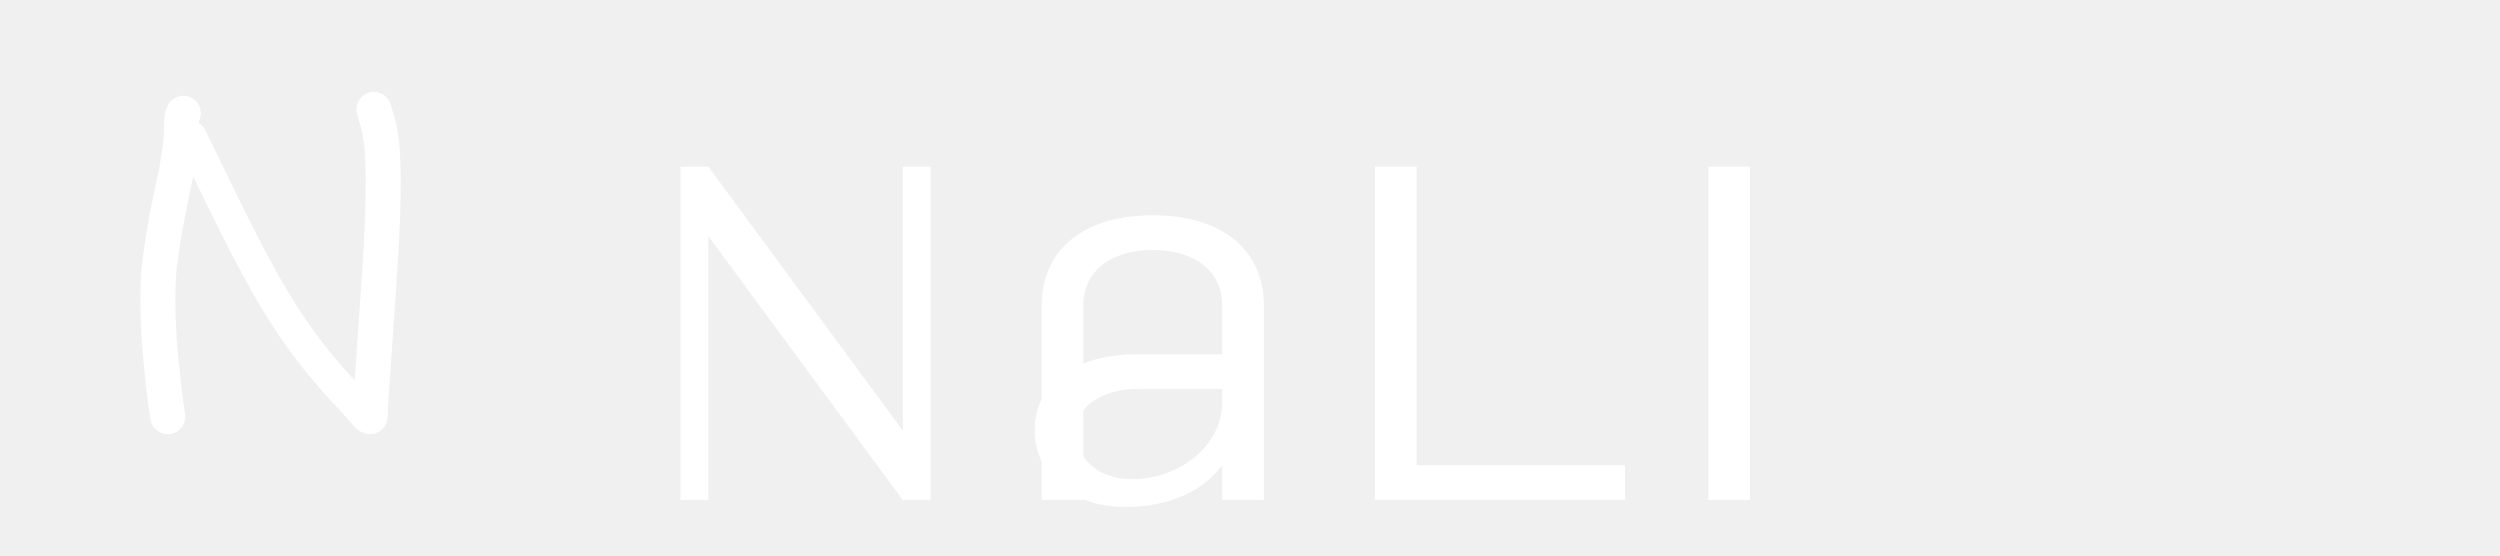
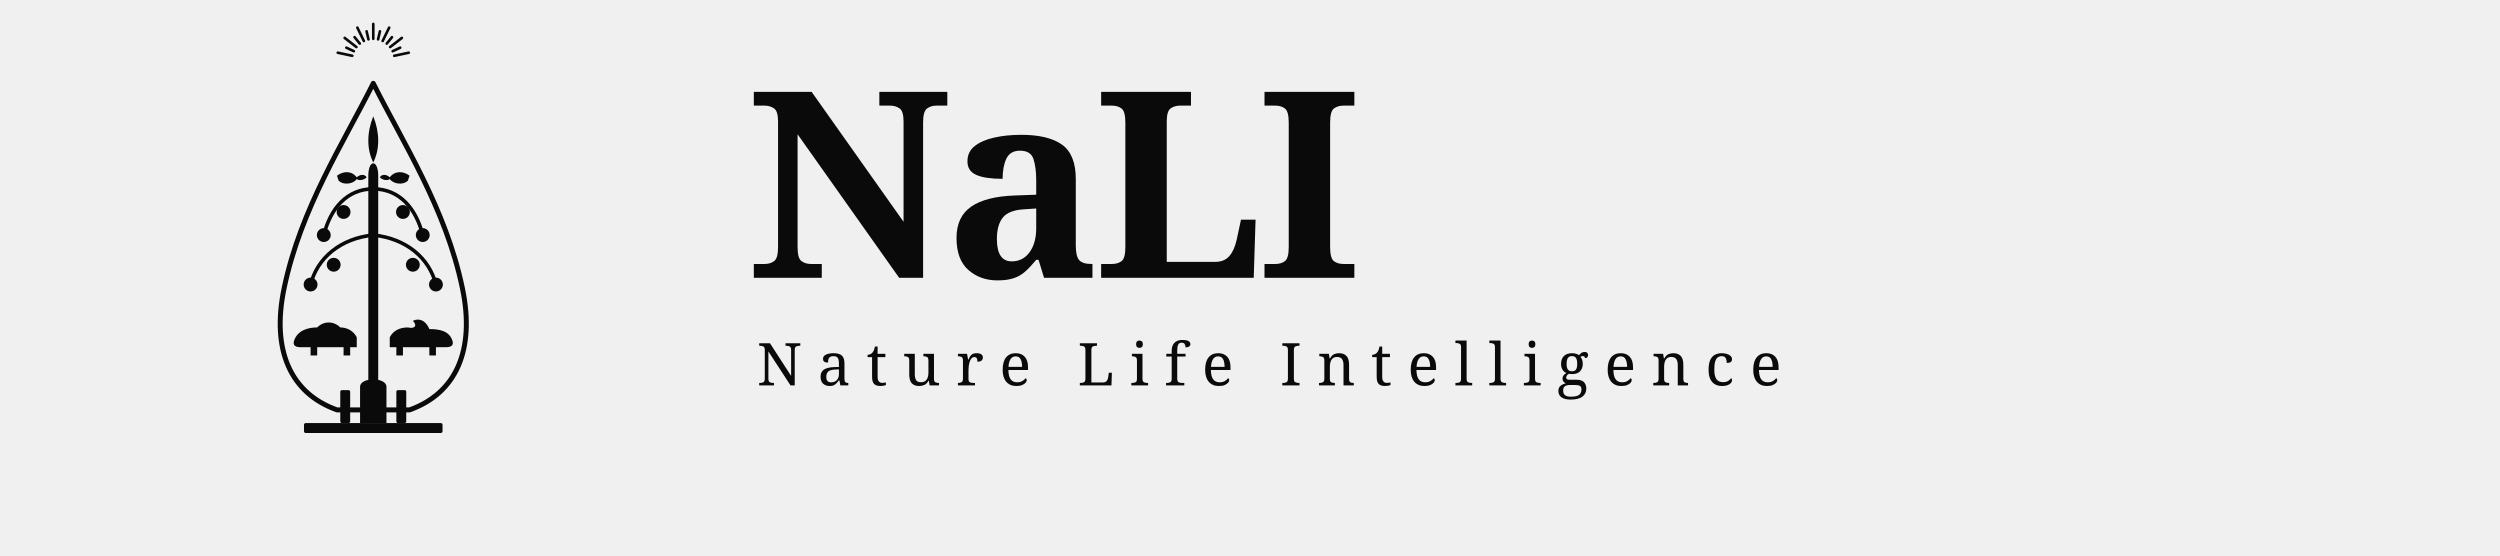
- <svg xmlns="http://www.w3.org/2000/svg" viewBox="0 0 720 160" fill="none">
-   <g transform="translate(8, 8) scale(0.28)">
-     <path d="M 144 400 C 144 400, 128 300, 136 240 C 144 180, 152 160, 156 128 C 160 108, 156 96, 160 88" stroke="#ffffff" stroke-width="36" stroke-linecap="round" stroke-linejoin="round" fill="none" />
-     <path d="M 168 112 C 192 160, 228 240, 264 296 C 300 352, 332 380, 348 400" stroke="#ffffff" stroke-width="32" stroke-linecap="round" stroke-linejoin="round" fill="none" />
-     <path d="M 352 400 C 352 392, 356 340, 360 280 C 364 220, 368 160, 364 120 C 362 100, 358 92, 356 84" stroke="#ffffff" stroke-width="36" stroke-linecap="round" stroke-linejoin="round" fill="none" />
-     <circle cx="356" cy="76" r="10" fill="#ffffff" />
+ <svg xmlns="http://www.w3.org/2000/svg" viewBox="0 0 1440 320">
+   <g transform="translate(120,10) scale(0.95)">
+     <g fill="none" stroke="#0A0A0A" stroke-width="3" stroke-linecap="round" stroke-linejoin="round">
+       <line x1="87.28" y1="23.30" x2="78.48" y2="21.43" stroke="#0A0A0A" stroke-width="1.6" stroke-linecap="round" />
+       <line x1="88.22" y1="20.51" x2="83.69" y2="18.39" stroke="#0A0A0A" stroke-width="1.6" stroke-linecap="round" />
+       <line x1="89.76" y1="18.00" x2="82.66" y2="12.46" stroke="#0A0A0A" stroke-width="1.6" stroke-linecap="round" />
+       <line x1="91.82" y1="15.90" x2="88.67" y2="12.01" stroke="#0A0A0A" stroke-width="1.6" stroke-linecap="round" />
+       <line x1="94.30" y1="14.32" x2="90.36" y2="6.23" stroke="#0A0A0A" stroke-width="1.6" stroke-linecap="round" />
+       <line x1="97.08" y1="13.33" x2="95.95" y2="8.46" stroke="#0A0A0A" stroke-width="1.6" stroke-linecap="round" />
+       <line x1="100.00" y1="13.00" x2="100.00" y2="4.00" stroke="#0A0A0A" stroke-width="1.6" stroke-linecap="round" />
+       <line x1="102.92" y1="13.33" x2="104.05" y2="8.46" stroke="#0A0A0A" stroke-width="1.6" stroke-linecap="round" />
+       <line x1="105.70" y1="14.32" x2="109.64" y2="6.23" stroke="#0A0A0A" stroke-width="1.6" stroke-linecap="round" />
+       <line x1="108.18" y1="15.90" x2="111.33" y2="12.01" stroke="#0A0A0A" stroke-width="1.6" stroke-linecap="round" />
+       <line x1="110.24" y1="18.00" x2="117.34" y2="12.46" stroke="#0A0A0A" stroke-width="1.6" stroke-linecap="round" />
+       <line x1="111.78" y1="20.51" x2="116.31" y2="18.39" stroke="#0A0A0A" stroke-width="1.6" stroke-linecap="round" />
+       <line x1="112.72" y1="23.30" x2="121.52" y2="21.43" stroke="#0A0A0A" stroke-width="1.6" stroke-linecap="round" />
+       <path d="M100 40 C 82 76 56 116 46 164 C 38 202 50 228 78 238 L 122 238 C 150 228 162 202 154 164 C 144 116 118 76 100 40 Z" />
+     </g>
+     <g fill="#0A0A0A">
+       <path d="M97 238 L97 96 C97 86 103 86 103 96 L103 238 Z" />
+       <path d="M100 60 C96 70 96 80 100 88 C104 80 104 70 100 60 Z" />
+       <circle cx="70" cy="132" r="4.2" fill="#0A0A0A" />
+       <circle cx="130" cy="132" r="4.2" fill="#0A0A0A" />
+       <circle cx="62" cy="162" r="4.2" fill="#0A0A0A" />
+       <circle cx="138" cy="162" r="4.2" fill="#0A0A0A" />
+       <circle cx="82" cy="118" r="4.2" fill="#0A0A0A" />
+       <circle cx="118" cy="118" r="4.2" fill="#0A0A0A" />
+       <circle cx="76" cy="150" r="4.2" fill="#0A0A0A" />
+       <circle cx="124" cy="150" r="4.2" fill="#0A0A0A" />
+       <path transform="translate(78, 96)" fill="#0A0A0A" d="M0 0 C4 -3 9 -3 12 1 C14 -1 17 -1 18 1 C16 3 13 3 12 2 C10 5 4 6 1 3 Z" />
+       <path transform="translate(122, 96) scale(-1,1)" fill="#0A0A0A" d="M0 0 C4 -3 9 -3 12 1 C14 -1 17 -1 18 1 C16 3 13 3 12 2 C10 5 4 6 1 3 Z" />
+       <path d="M52 196 C54 190 60 188 66 188 C70 184 76 184 80 188 C84 188 88 190 90 194 L90 200 L86 200 L86 205 L82 205 L82 200 L66 200 L66 205 L62 205 L62 200 L56 200 C53 200 51 199 52 196 Z" />
+       <path transform="translate(200,0) scale(-1,1)" d="M52 196 C54 190 60 189 66 189 C68 184 72 182 76 184 C73 187 75 189 79 188 C84 188 88 190 90 194 L90 200 L86 200 L86 205 L82 205 L82 200 L66 200 L66 205 L62 205 L62 200 L56 200 C53 200 51 199 52 196 Z" />
+       <rect x="58" y="246" width="84" height="6" rx="1" />
+       <path d="M92 246 L92 224 C92 218 108 218 108 224 L108 246 Z" />
+       <rect x="80" y="226" width="6" height="20" rx="1" />
+       <rect x="114" y="226" width="6" height="20" rx="1" />
+     </g>
+     <g fill="none" stroke="#0A0A0A" stroke-width="2.2" stroke-linecap="round">
+       <path d="M100 104 C84 104 74 116 70 132" />
+       <path d="M100 104 C116 104 126 116 130 132" />
+       <path d="M100 132 C80 134 66 146 62 162" />
+       <path d="M100 132 C120 134 134 146 138 162" />
+     </g>
  </g>
-   <g transform="translate(172, 16)">
-     <path d="M 24 128 L 24 32 L 32 32 L 88 108 L 88 32 L 96 32 L 96 128 L 88 128 L 32 52 L 32 128 Z" fill="#ffffff" />
-     <path d="M 128 128 L 128 72 C 128 56, 140 46, 160 46 C 180 46, 192 56, 192 72 L 192 128 L 180 128 L 180 118 C 174 126, 164 130, 152 130 C 136 130, 126 120, 126 108 C 126 94, 138 86, 156 86 L 180 86 L 180 72 C 180 62, 172 56, 160 56 C 148 56, 140 62, 140 72 L 140 128 Z M 180 96 L 156 96 C 144 96, 138 102, 138 108 C 138 116, 144 122, 154 122 C 168 122, 180 112, 180 100 Z" fill="#ffffff" />
-     <path d="M 224 128 L 224 32 L 236 32 L 236 118 L 296 118 L 296 128 Z" fill="#ffffff" />
-     <path d="M 320 128 L 320 32 L 332 32 L 332 128 Z" fill="#ffffff" />
-   </g>
+   <text x="430" y="160" font-family="Georgia, serif" font-size="150" font-weight="700" fill="#0A0A0A" letter-spacing="-4">NaLI</text>
+   <text x="436" y="222" font-family="Georgia, serif" font-size="34" letter-spacing="9" fill="#0A0A0A">Nature Life Intelligence</text>
</svg>
